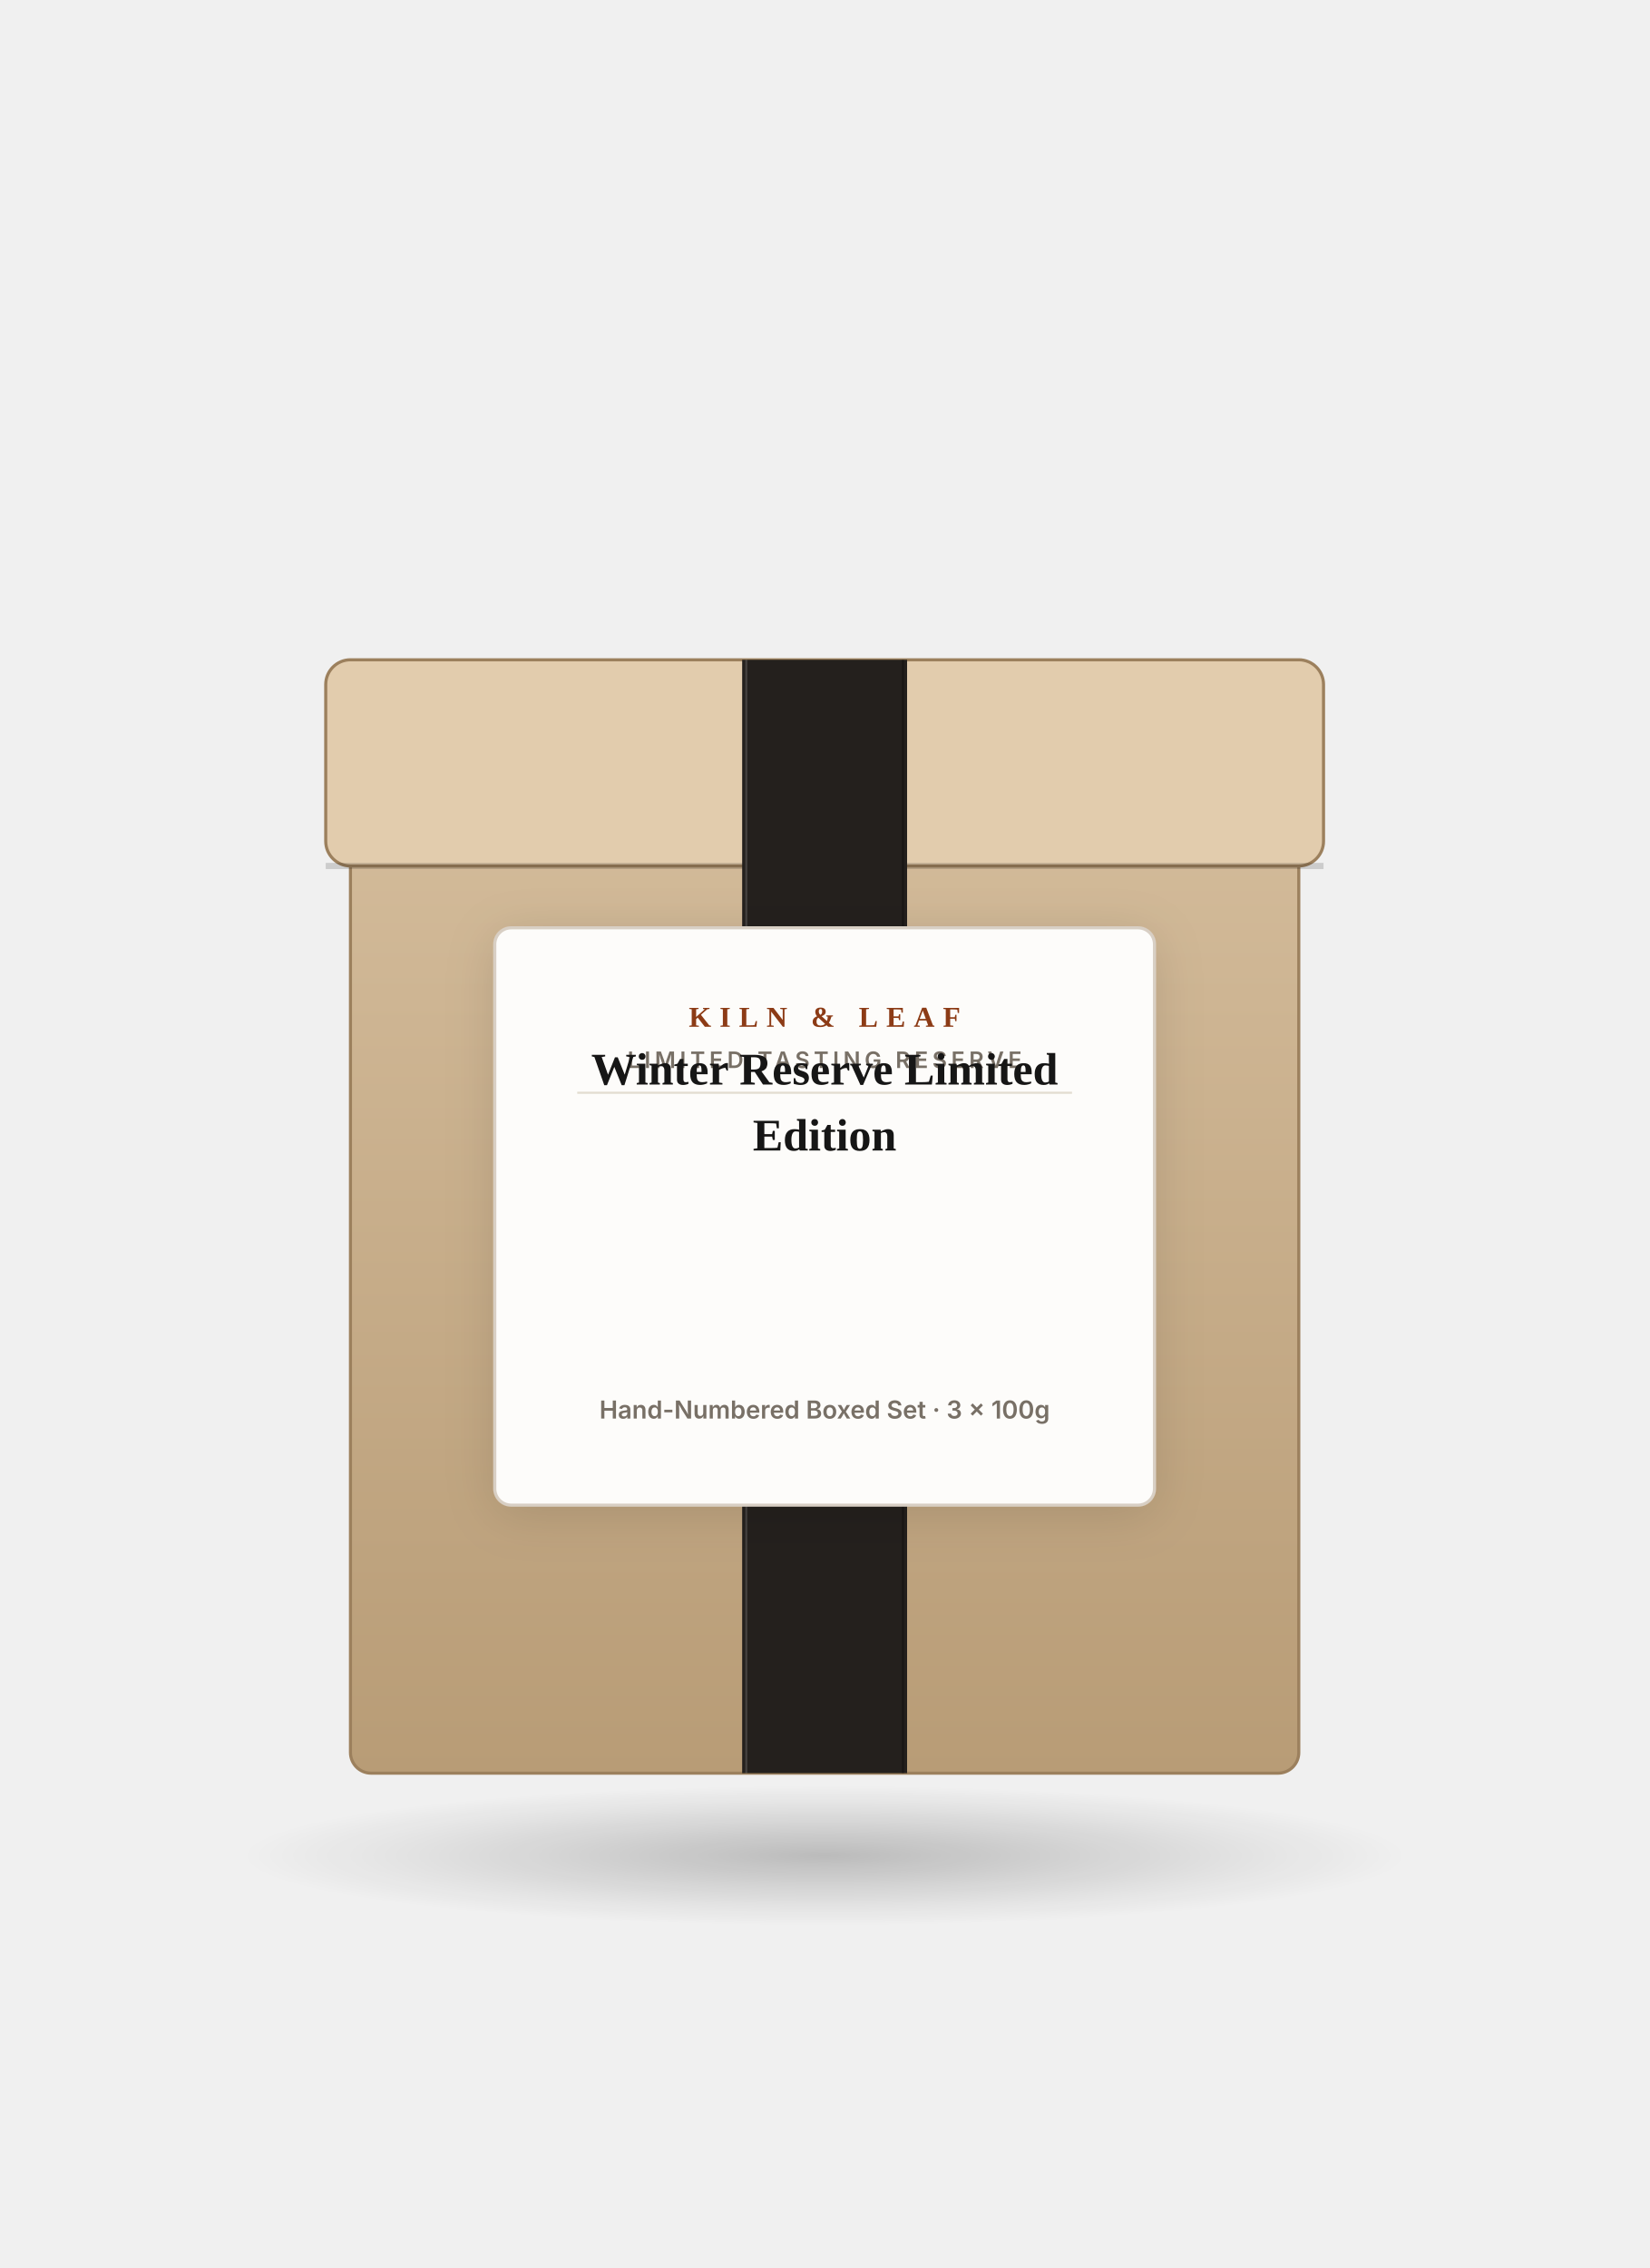
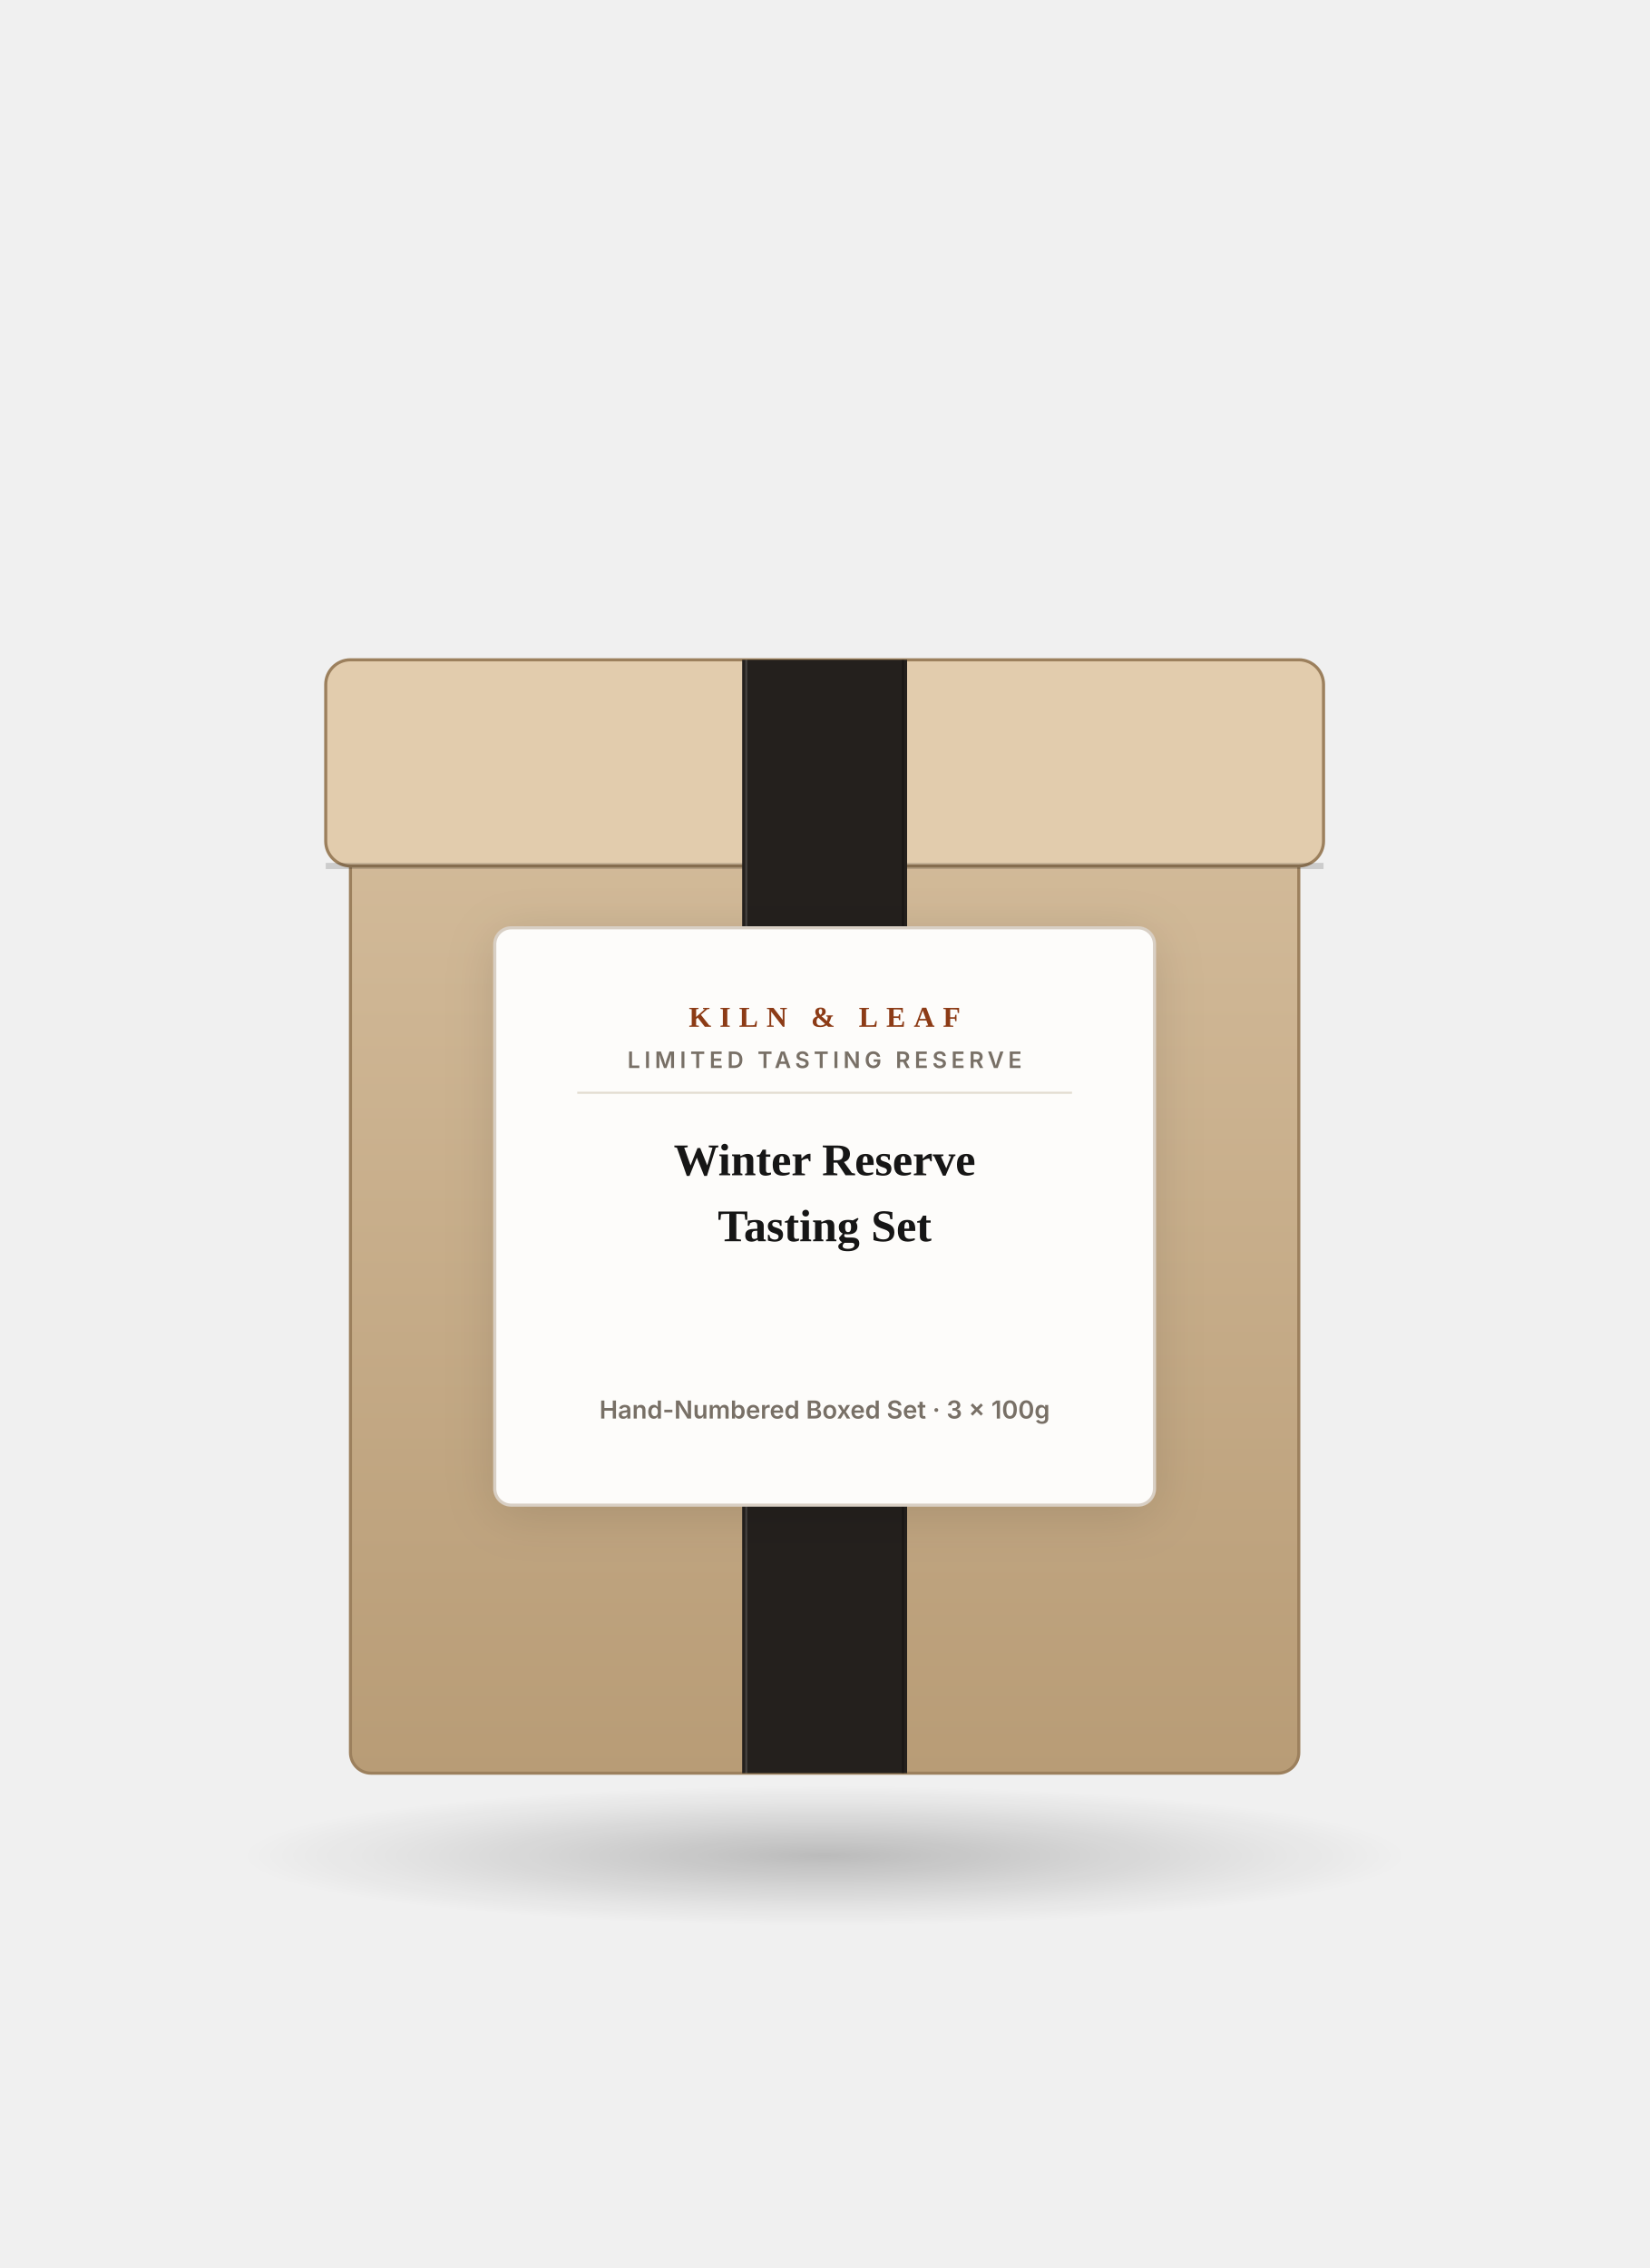
<svg xmlns="http://www.w3.org/2000/svg" viewBox="0 0 800 1100" fill="none">
  <defs>
    <radialGradient id="shadow-holiday-reserve-limited-edition-whole-bean-gift-box-with-hand-numbered-tin" cx="50%" cy="50%" r="50%">
      <stop offset="0%" stop-color="#000000" stop-opacity="0.22" />
      <stop offset="70%" stop-color="#000000" stop-opacity="0.06" />
      <stop offset="100%" stop-color="#000000" stop-opacity="0" />
    </radialGradient>
    <linearGradient id="kraft-box-holiday-reserve-limited-edition-whole-bean-gift-box-with-hand-numbered-tin" x1="0%" y1="0%" x2="0%" y2="100%">
      <stop offset="0%" stop-color="#D4BC9B" />
      <stop offset="100%" stop-color="#B89C76" />
    </linearGradient>
  </defs>
  <ellipse cx="400" cy="900" rx="280" ry="34" fill="url(#shadow-holiday-reserve-limited-edition-whole-bean-gift-box-with-hand-numbered-tin)" />
  <g>
    <rect x="170" y="380" width="460" height="480" rx="10" fill="url(#kraft-box-holiday-reserve-limited-edition-whole-bean-gift-box-with-hand-numbered-tin)" stroke="#9C805D" stroke-width="1.5" />
    <rect x="158" y="320" width="484" height="100" rx="12" fill="#E2CCAD" stroke="#9C805D" stroke-width="1.5" />
    <line x1="158" y1="420" x2="642" y2="420" stroke="#000000" stroke-opacity="0.15" stroke-width="3" />
    <rect x="360" y="320" width="80" height="540" fill="#24201D" />
    <line x1="362" y1="320" x2="362" y2="860" stroke="#FFFFFF" stroke-opacity="0.15" stroke-width="1" />
    <line x1="438" y1="320" x2="438" y2="860" stroke="#000000" stroke-opacity="0.3" stroke-width="1" />
    <g filter="drop-shadow(0 4px 12px rgba(0,0,0,0.12))">
      <rect x="240" y="450" width="320" height="280" rx="8" fill="#FDFCFA" stroke="#D8CFC4" stroke-width="1.5" />
      <text x="400" y="498" text-anchor="middle" font-family="Georgia, 'Times New Roman', serif" font-size="14" font-weight="700" letter-spacing="4" fill="#8C3A14">KILN &amp; LEAF</text>
      <text x="400" y="518" text-anchor="middle" font-family="-apple-system, system-ui, sans-serif" font-size="11" font-weight="600" letter-spacing="2" fill="#786F66">LIMITED TASTING RESERVE</text>
      <line x1="280" y1="530" x2="520" y2="530" stroke="#E2DCD0" stroke-width="1" />
-       <text x="400" y="526" text-anchor="middle" font-family="Georgia, 'Times New Roman', serif" font-size="22" font-weight="600" fill="#161412">Winter Reserve Limited</text>
-       <text x="400" y="558" text-anchor="middle" font-family="Georgia, 'Times New Roman', serif" font-size="22" font-weight="600" fill="#161412">Edition</text>
+       <text x="400" y="570" text-anchor="middle" font-family="Georgia, 'Times New Roman', serif" font-size="22" font-weight="600" fill="#161412">Winter Reserve</text>
+       <text x="400" y="602" text-anchor="middle" font-family="Georgia, 'Times New Roman', serif" font-size="22" font-weight="600" fill="#161412">Tasting Set</text>
      <text x="400" y="688" text-anchor="middle" font-family="-apple-system, system-ui, sans-serif" font-size="12" font-weight="600" fill="#786F66">Hand-Numbered Boxed Set · 3 × 100g</text>
    </g>
  </g>
</svg>
